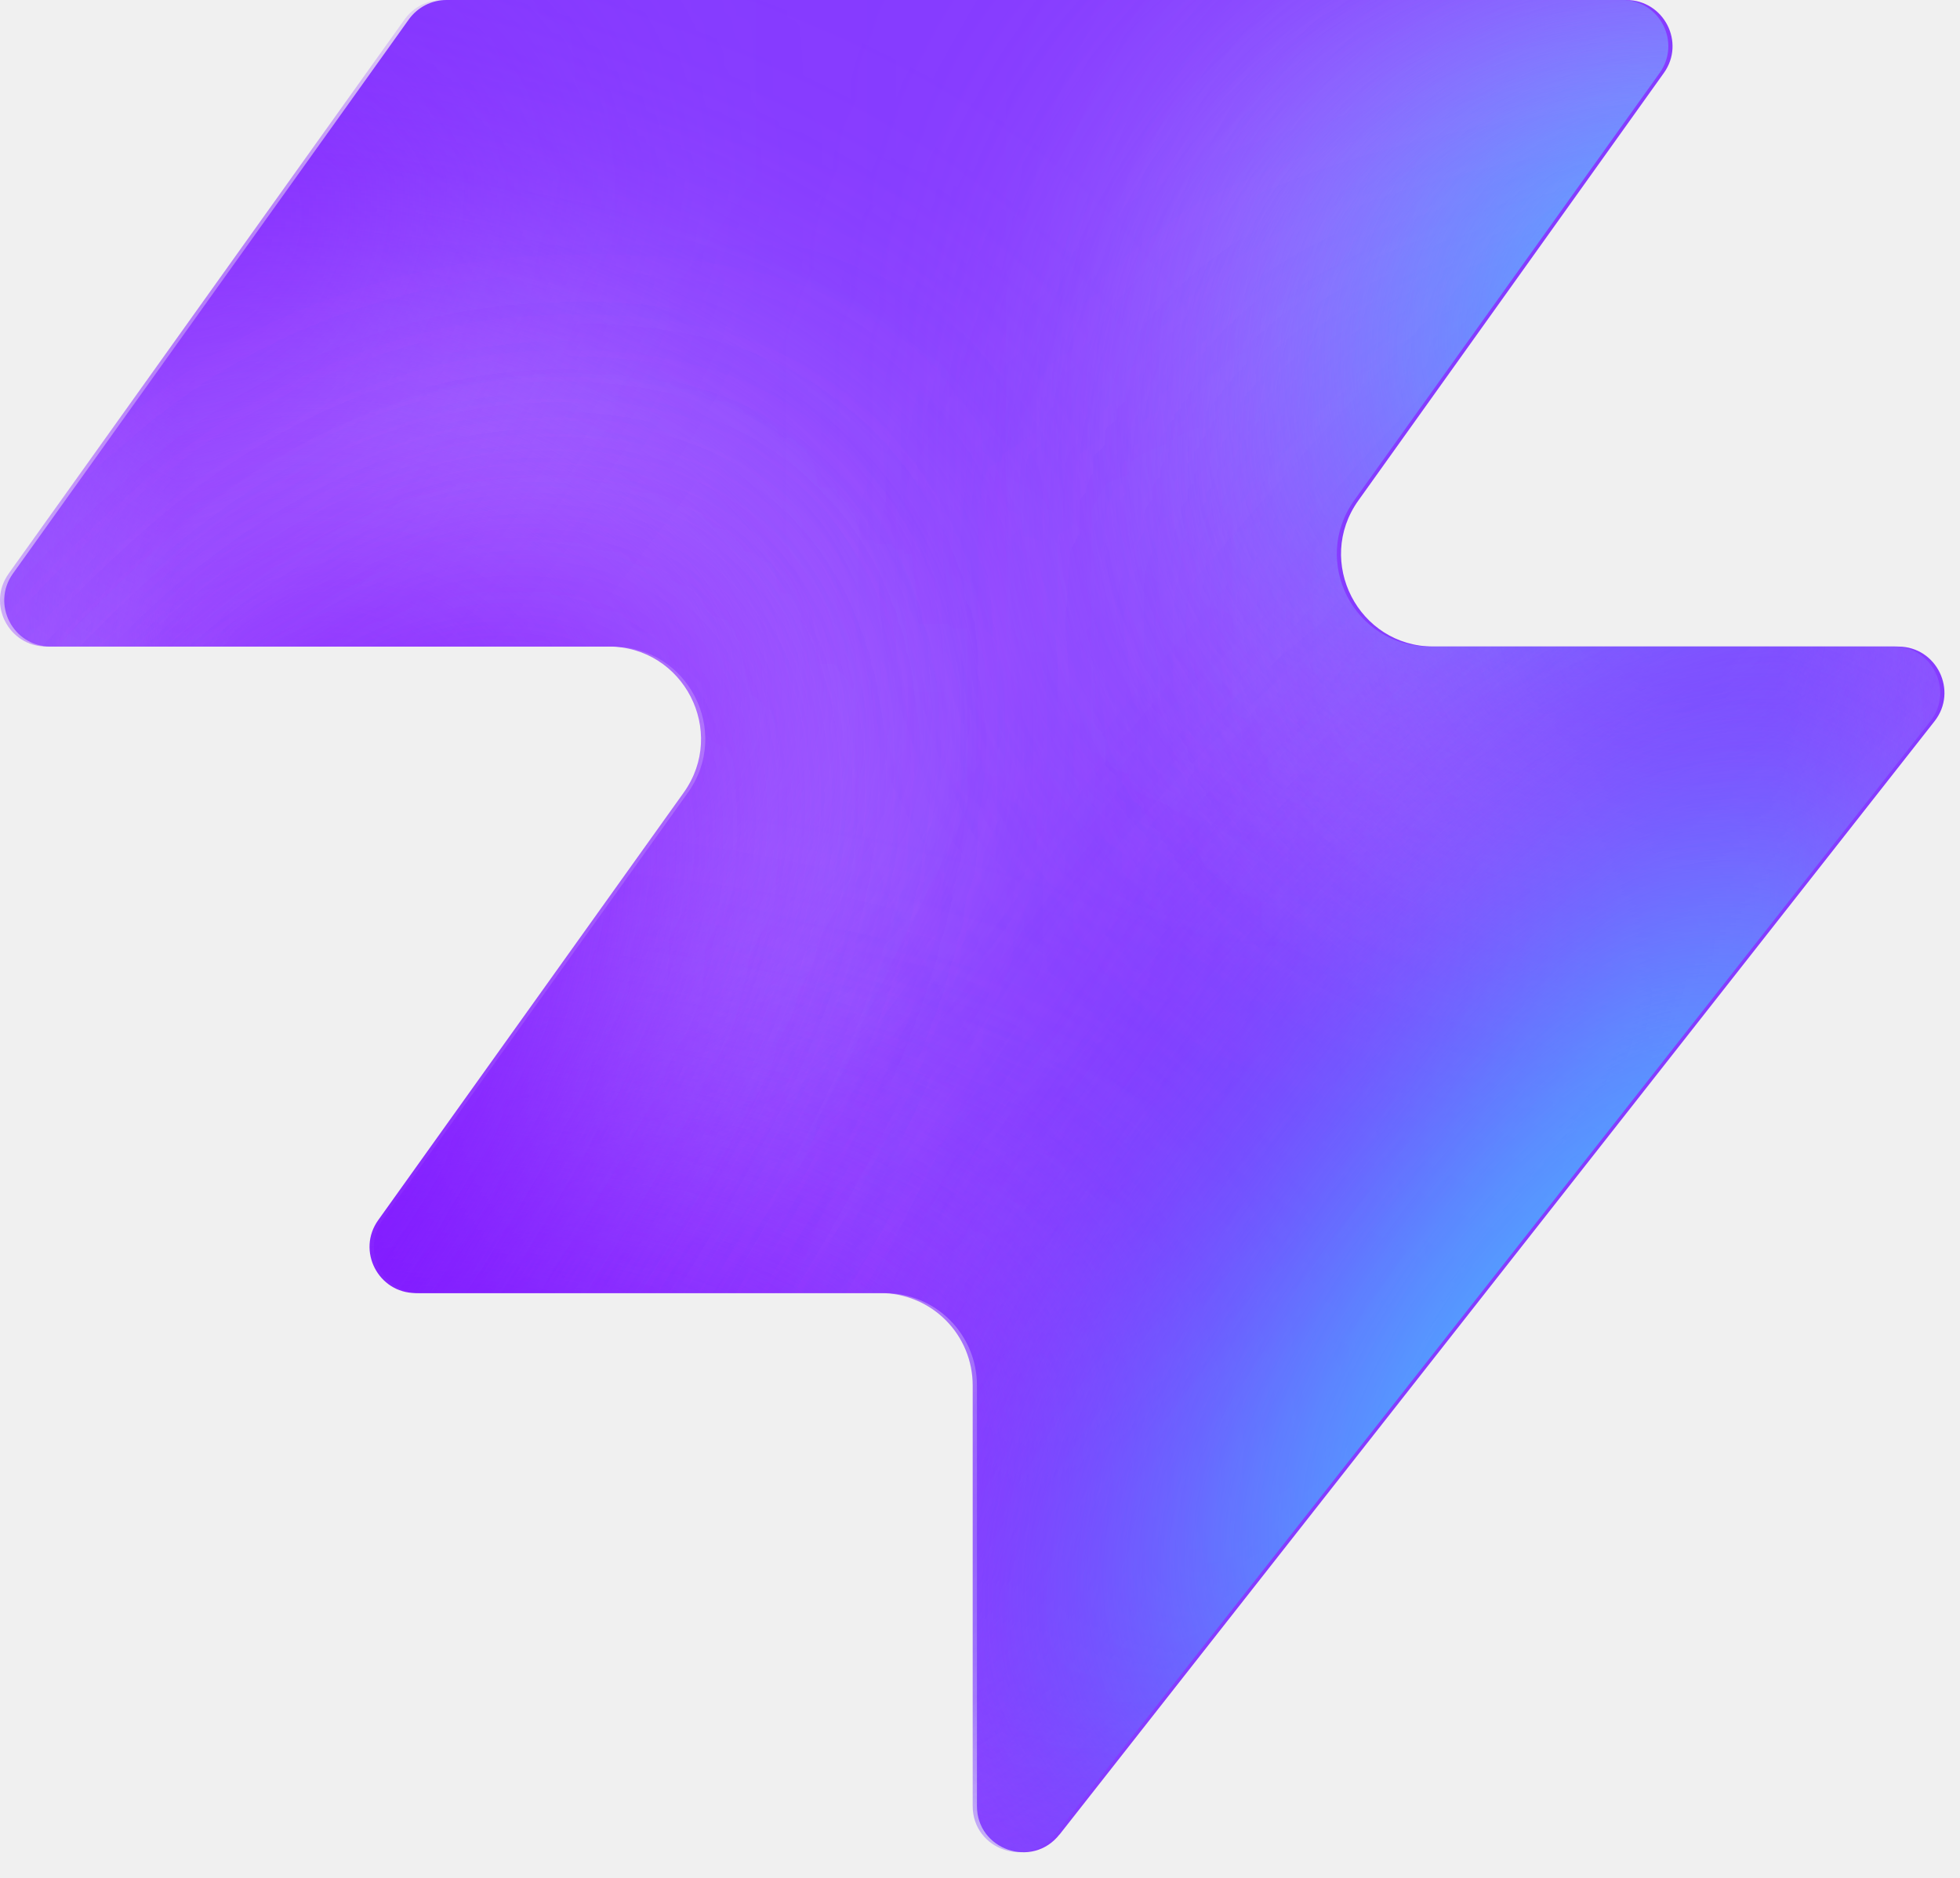
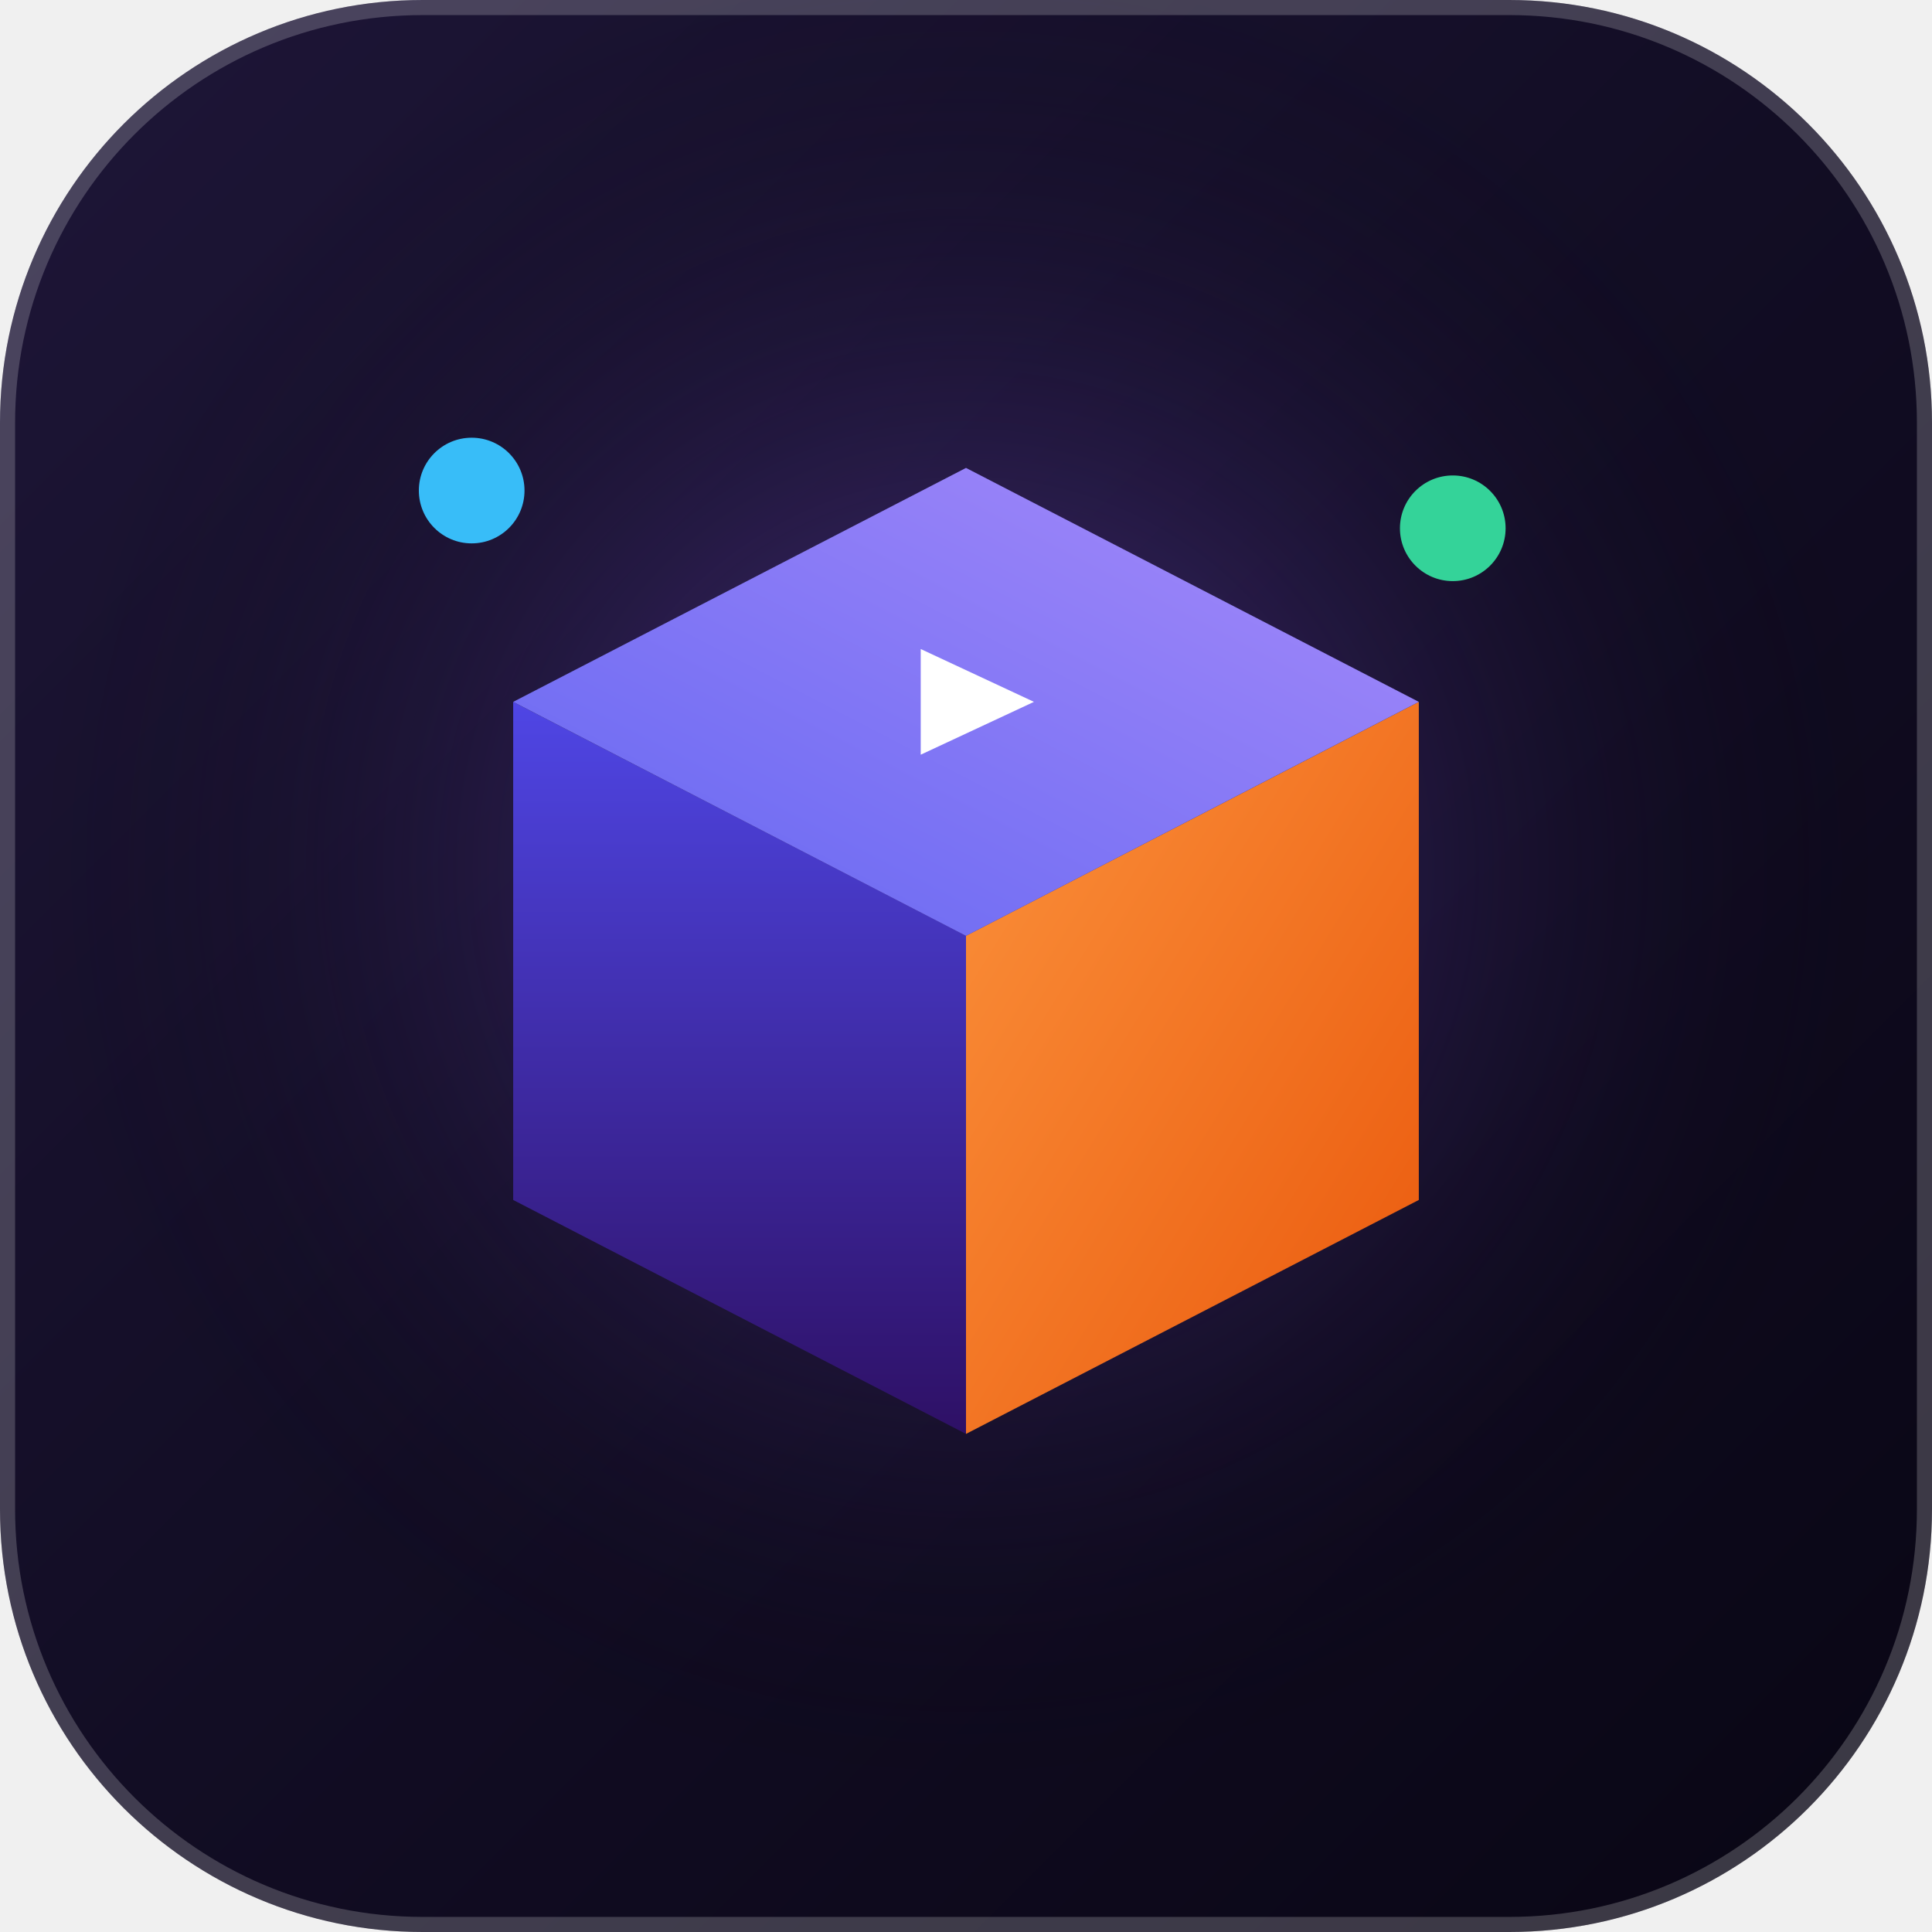
- <svg xmlns="http://www.w3.org/2000/svg" width="48" height="46" fill="none" viewBox="0 0 48 46">
-   <path fill="#863bff" d="M25.946 44.938c-.664.845-2.021.375-2.021-.698V33.937a2.26 2.26 0 0 0-2.262-2.262H10.287c-.92 0-1.456-1.04-.92-1.788l7.48-10.471c1.07-1.497 0-3.578-1.842-3.578H1.237c-.92 0-1.456-1.04-.92-1.788L10.013.474c.214-.297.556-.474.92-.474h28.894c.92 0 1.456 1.04.92 1.788l-7.48 10.471c-1.07 1.498 0 3.579 1.842 3.579h11.377c.943 0 1.473 1.088.89 1.83L25.947 44.94z" style="fill:#863bff;fill:color(display-p3 .525 .23 1);fill-opacity:1" />
-   <mask id="a" width="48" height="46" x="0" y="0" maskUnits="userSpaceOnUse" style="mask-type:alpha">
-     <path fill="#000" d="M25.842 44.938c-.664.844-2.021.375-2.021-.698V33.937a2.26 2.26 0 0 0-2.262-2.262H10.183c-.92 0-1.456-1.04-.92-1.788l7.48-10.471c1.07-1.498 0-3.579-1.842-3.579H1.133c-.92 0-1.456-1.04-.92-1.787L9.91.473c.214-.297.556-.474.92-.474h28.894c.92 0 1.456 1.04.92 1.788l-7.48 10.471c-1.07 1.498 0 3.578 1.842 3.578h11.377c.943 0 1.473 1.088.89 1.832L25.843 44.94z" style="fill:#000;fill-opacity:1" />
-   </mask>
-   <g mask="url(#a)">
-     <g filter="url(#b)">
-       <ellipse cx="5.508" cy="14.704" fill="#ede6ff" rx="5.508" ry="14.704" style="fill:#ede6ff;fill:color(display-p3 .927 .903 1);fill-opacity:1" transform="matrix(.00324 1 1 -.00324 -4.47 31.516)" />
-     </g>
-     <g filter="url(#c)">
-       <ellipse cx="10.399" cy="29.851" fill="#ede6ff" rx="10.399" ry="29.851" style="fill:#ede6ff;fill:color(display-p3 .927 .903 1);fill-opacity:1" transform="matrix(.00324 1 1 -.00324 -39.328 7.883)" />
-     </g>
-     <g filter="url(#d)">
-       <ellipse cx="5.508" cy="30.487" fill="#7e14ff" rx="5.508" ry="30.487" style="fill:#7e14ff;fill:color(display-p3 .492 .077 1);fill-opacity:1" transform="rotate(89.814 -25.913 -14.639)scale(1 -1)" />
-     </g>
-     <g filter="url(#e)">
-       <ellipse cx="5.508" cy="30.599" fill="#7e14ff" rx="5.508" ry="30.599" style="fill:#7e14ff;fill:color(display-p3 .492 .077 1);fill-opacity:1" transform="rotate(89.814 -32.644 -3.334)scale(1 -1)" />
-     </g>
-     <g filter="url(#f)">
-       <ellipse cx="5.508" cy="30.599" fill="#7e14ff" rx="5.508" ry="30.599" style="fill:#7e14ff;fill:color(display-p3 .492 .077 1);fill-opacity:1" transform="matrix(.00324 1 1 -.00324 -34.34 30.47)" />
-     </g>
-     <g filter="url(#g)">
-       <ellipse cx="14.072" cy="22.078" fill="#ede6ff" rx="14.072" ry="22.078" style="fill:#ede6ff;fill:color(display-p3 .927 .903 1);fill-opacity:1" transform="rotate(93.35 24.506 48.493)scale(-1 1)" />
-     </g>
-     <g filter="url(#h)">
-       <ellipse cx="3.47" cy="21.501" fill="#7e14ff" rx="3.47" ry="21.501" style="fill:#7e14ff;fill:color(display-p3 .492 .077 1);fill-opacity:1" transform="rotate(89.009 28.708 47.59)scale(-1 1)" />
-     </g>
-     <g filter="url(#i)">
-       <ellipse cx="3.47" cy="21.501" fill="#7e14ff" rx="3.47" ry="21.501" style="fill:#7e14ff;fill:color(display-p3 .492 .077 1);fill-opacity:1" transform="rotate(89.009 28.708 47.59)scale(-1 1)" />
-     </g>
-     <g filter="url(#j)">
-       <ellipse cx=".387" cy="8.972" fill="#7e14ff" rx="4.407" ry="29.108" style="fill:#7e14ff;fill:color(display-p3 .492 .077 1);fill-opacity:1" transform="rotate(39.51 .387 8.972)" />
-     </g>
-     <g filter="url(#k)">
-       <ellipse cx="47.523" cy="-6.092" fill="#7e14ff" rx="4.407" ry="29.108" style="fill:#7e14ff;fill:color(display-p3 .492 .077 1);fill-opacity:1" transform="rotate(37.892 47.523 -6.092)" />
-     </g>
-     <g filter="url(#l)">
-       <ellipse cx="41.412" cy="6.333" fill="#47bfff" rx="5.971" ry="9.665" style="fill:#47bfff;fill:color(display-p3 .28 .748 1);fill-opacity:1" transform="rotate(37.892 41.412 6.333)" />
-     </g>
-     <g filter="url(#m)">
-       <ellipse cx="-1.879" cy="38.332" fill="#7e14ff" rx="4.407" ry="29.108" style="fill:#7e14ff;fill:color(display-p3 .492 .077 1);fill-opacity:1" transform="rotate(37.892 -1.88 38.332)" />
-     </g>
-     <g filter="url(#n)">
-       <ellipse cx="-1.879" cy="38.332" fill="#7e14ff" rx="4.407" ry="29.108" style="fill:#7e14ff;fill:color(display-p3 .492 .077 1);fill-opacity:1" transform="rotate(37.892 -1.88 38.332)" />
-     </g>
-     <g filter="url(#o)">
-       <ellipse cx="35.651" cy="29.907" fill="#7e14ff" rx="4.407" ry="29.108" style="fill:#7e14ff;fill:color(display-p3 .492 .077 1);fill-opacity:1" transform="rotate(37.892 35.651 29.907)" />
-     </g>
-     <g filter="url(#p)">
-       <ellipse cx="38.418" cy="32.4" fill="#47bfff" rx="5.971" ry="15.297" style="fill:#47bfff;fill:color(display-p3 .28 .748 1);fill-opacity:1" transform="rotate(37.892 38.418 32.4)" />
-     </g>
+ <svg xmlns="http://www.w3.org/2000/svg" viewBox="0 0 512 512" width="48" height="48">
+   <defs>
+     <linearGradient id="bgFav" x1="0%" y1="0%" x2="100%" y2="100%">
+       <stop offset="0%" stop-color="#1E1638" />
+       <stop offset="50%" stop-color="#120D24" />
+       <stop offset="100%" stop-color="#090614" />
+     </linearGradient>
+     <radialGradient id="centerGlowFav" cx="50%" cy="45%" r="48%">
+       <stop offset="0%" stop-color="#8B5CF6" stop-opacity="0.5" />
+       <stop offset="100%" stop-color="#000000" stop-opacity="0" />
+     </radialGradient>
+     <linearGradient id="boxTopFav" x1="0%" y1="100%" x2="100%" y2="0%">
+       <stop offset="0%" stop-color="#6366F1" />
+       <stop offset="100%" stop-color="#A78BFA" />
+     </linearGradient>
+     <linearGradient id="boxLeftFav" x1="50%" y1="0%" x2="50%" y2="100%">
+       <stop offset="0%" stop-color="#4F46E5" />
+       <stop offset="100%" stop-color="#2E1065" />
+     </linearGradient>
+     <linearGradient id="boxRightFav" x1="0%" y1="0%" x2="100%" y2="100%">
+       <stop offset="0%" stop-color="#FB923C" />
+       <stop offset="100%" stop-color="#EA580C" />
+     </linearGradient>
+   </defs>
+   <rect width="512" height="512" rx="112" fill="url(#bgFav)" />
+   <rect width="512" height="512" rx="112" fill="url(#centerGlowFav)" />
+   <rect x="2" y="2" width="508" height="508" rx="110" fill="none" stroke="#FFFFFF" stroke-opacity="0.2" stroke-width="4" />
+   <g>
+     <path d="M256 248 L136 186 V318 L256 380 Z" fill="url(#boxLeftFav)" />
+     <path d="M256 248 L376 186 V318 L256 380 Z" fill="url(#boxRightFav)" />
+     <path d="M256 124 L376 186 L256 248 L136 186 Z" fill="url(#boxTopFav)" />
+     <polygon points="244,172 274,186 244,200" fill="#FFFFFF" />
+     <circle cx="125" cy="130" r="14" fill="#38BDF8" />
+     <circle cx="385" cy="140" r="14" fill="#34D399" />
  </g>
-   <defs>
-     <filter id="b" width="60.045" height="41.654" x="-19.77" y="16.149" color-interpolation-filters="sRGB" filterUnits="userSpaceOnUse">
-       <feFlood flood-opacity="0" result="BackgroundImageFix" />
-       <feBlend in="SourceGraphic" in2="BackgroundImageFix" result="shape" />
-       <feGaussianBlur result="effect1_foregroundBlur_2002_17158" stdDeviation="7.659" />
-     </filter>
-     <filter id="c" width="90.34" height="51.437" x="-54.613" y="-7.533" color-interpolation-filters="sRGB" filterUnits="userSpaceOnUse">
-       <feFlood flood-opacity="0" result="BackgroundImageFix" />
-       <feBlend in="SourceGraphic" in2="BackgroundImageFix" result="shape" />
-       <feGaussianBlur result="effect1_foregroundBlur_2002_17158" stdDeviation="7.659" />
-     </filter>
-     <filter id="d" width="79.355" height="29.4" x="-49.64" y="2.03" color-interpolation-filters="sRGB" filterUnits="userSpaceOnUse">
-       <feFlood flood-opacity="0" result="BackgroundImageFix" />
-       <feBlend in="SourceGraphic" in2="BackgroundImageFix" result="shape" />
-       <feGaussianBlur result="effect1_foregroundBlur_2002_17158" stdDeviation="4.596" />
-     </filter>
-     <filter id="e" width="79.579" height="29.4" x="-45.045" y="20.029" color-interpolation-filters="sRGB" filterUnits="userSpaceOnUse">
-       <feFlood flood-opacity="0" result="BackgroundImageFix" />
-       <feBlend in="SourceGraphic" in2="BackgroundImageFix" result="shape" />
-       <feGaussianBlur result="effect1_foregroundBlur_2002_17158" stdDeviation="4.596" />
-     </filter>
-     <filter id="f" width="79.579" height="29.4" x="-43.513" y="21.178" color-interpolation-filters="sRGB" filterUnits="userSpaceOnUse">
-       <feFlood flood-opacity="0" result="BackgroundImageFix" />
-       <feBlend in="SourceGraphic" in2="BackgroundImageFix" result="shape" />
-       <feGaussianBlur result="effect1_foregroundBlur_2002_17158" stdDeviation="4.596" />
-     </filter>
-     <filter id="g" width="74.749" height="58.852" x="15.756" y="-17.901" color-interpolation-filters="sRGB" filterUnits="userSpaceOnUse">
-       <feFlood flood-opacity="0" result="BackgroundImageFix" />
-       <feBlend in="SourceGraphic" in2="BackgroundImageFix" result="shape" />
-       <feGaussianBlur result="effect1_foregroundBlur_2002_17158" stdDeviation="7.659" />
-     </filter>
-     <filter id="h" width="61.377" height="25.362" x="23.548" y="2.284" color-interpolation-filters="sRGB" filterUnits="userSpaceOnUse">
-       <feFlood flood-opacity="0" result="BackgroundImageFix" />
-       <feBlend in="SourceGraphic" in2="BackgroundImageFix" result="shape" />
-       <feGaussianBlur result="effect1_foregroundBlur_2002_17158" stdDeviation="4.596" />
-     </filter>
-     <filter id="i" width="61.377" height="25.362" x="23.548" y="2.284" color-interpolation-filters="sRGB" filterUnits="userSpaceOnUse">
-       <feFlood flood-opacity="0" result="BackgroundImageFix" />
-       <feBlend in="SourceGraphic" in2="BackgroundImageFix" result="shape" />
-       <feGaussianBlur result="effect1_foregroundBlur_2002_17158" stdDeviation="4.596" />
-     </filter>
-     <filter id="j" width="56.045" height="63.649" x="-27.636" y="-22.853" color-interpolation-filters="sRGB" filterUnits="userSpaceOnUse">
-       <feFlood flood-opacity="0" result="BackgroundImageFix" />
-       <feBlend in="SourceGraphic" in2="BackgroundImageFix" result="shape" />
-       <feGaussianBlur result="effect1_foregroundBlur_2002_17158" stdDeviation="4.596" />
-     </filter>
-     <filter id="k" width="54.814" height="64.646" x="20.116" y="-38.415" color-interpolation-filters="sRGB" filterUnits="userSpaceOnUse">
-       <feFlood flood-opacity="0" result="BackgroundImageFix" />
-       <feBlend in="SourceGraphic" in2="BackgroundImageFix" result="shape" />
-       <feGaussianBlur result="effect1_foregroundBlur_2002_17158" stdDeviation="4.596" />
-     </filter>
-     <filter id="l" width="33.541" height="35.313" x="24.641" y="-11.323" color-interpolation-filters="sRGB" filterUnits="userSpaceOnUse">
-       <feFlood flood-opacity="0" result="BackgroundImageFix" />
-       <feBlend in="SourceGraphic" in2="BackgroundImageFix" result="shape" />
-       <feGaussianBlur result="effect1_foregroundBlur_2002_17158" stdDeviation="4.596" />
-     </filter>
-     <filter id="m" width="54.814" height="64.646" x="-29.286" y="6.009" color-interpolation-filters="sRGB" filterUnits="userSpaceOnUse">
-       <feFlood flood-opacity="0" result="BackgroundImageFix" />
-       <feBlend in="SourceGraphic" in2="BackgroundImageFix" result="shape" />
-       <feGaussianBlur result="effect1_foregroundBlur_2002_17158" stdDeviation="4.596" />
-     </filter>
-     <filter id="n" width="54.814" height="64.646" x="-29.286" y="6.009" color-interpolation-filters="sRGB" filterUnits="userSpaceOnUse">
-       <feFlood flood-opacity="0" result="BackgroundImageFix" />
-       <feBlend in="SourceGraphic" in2="BackgroundImageFix" result="shape" />
-       <feGaussianBlur result="effect1_foregroundBlur_2002_17158" stdDeviation="4.596" />
-     </filter>
-     <filter id="o" width="54.814" height="64.646" x="8.244" y="-2.416" color-interpolation-filters="sRGB" filterUnits="userSpaceOnUse">
-       <feFlood flood-opacity="0" result="BackgroundImageFix" />
-       <feBlend in="SourceGraphic" in2="BackgroundImageFix" result="shape" />
-       <feGaussianBlur result="effect1_foregroundBlur_2002_17158" stdDeviation="4.596" />
-     </filter>
-     <filter id="p" width="39.409" height="43.623" x="18.713" y="10.588" color-interpolation-filters="sRGB" filterUnits="userSpaceOnUse">
-       <feFlood flood-opacity="0" result="BackgroundImageFix" />
-       <feBlend in="SourceGraphic" in2="BackgroundImageFix" result="shape" />
-       <feGaussianBlur result="effect1_foregroundBlur_2002_17158" stdDeviation="4.596" />
-     </filter>
-   </defs>
</svg>
